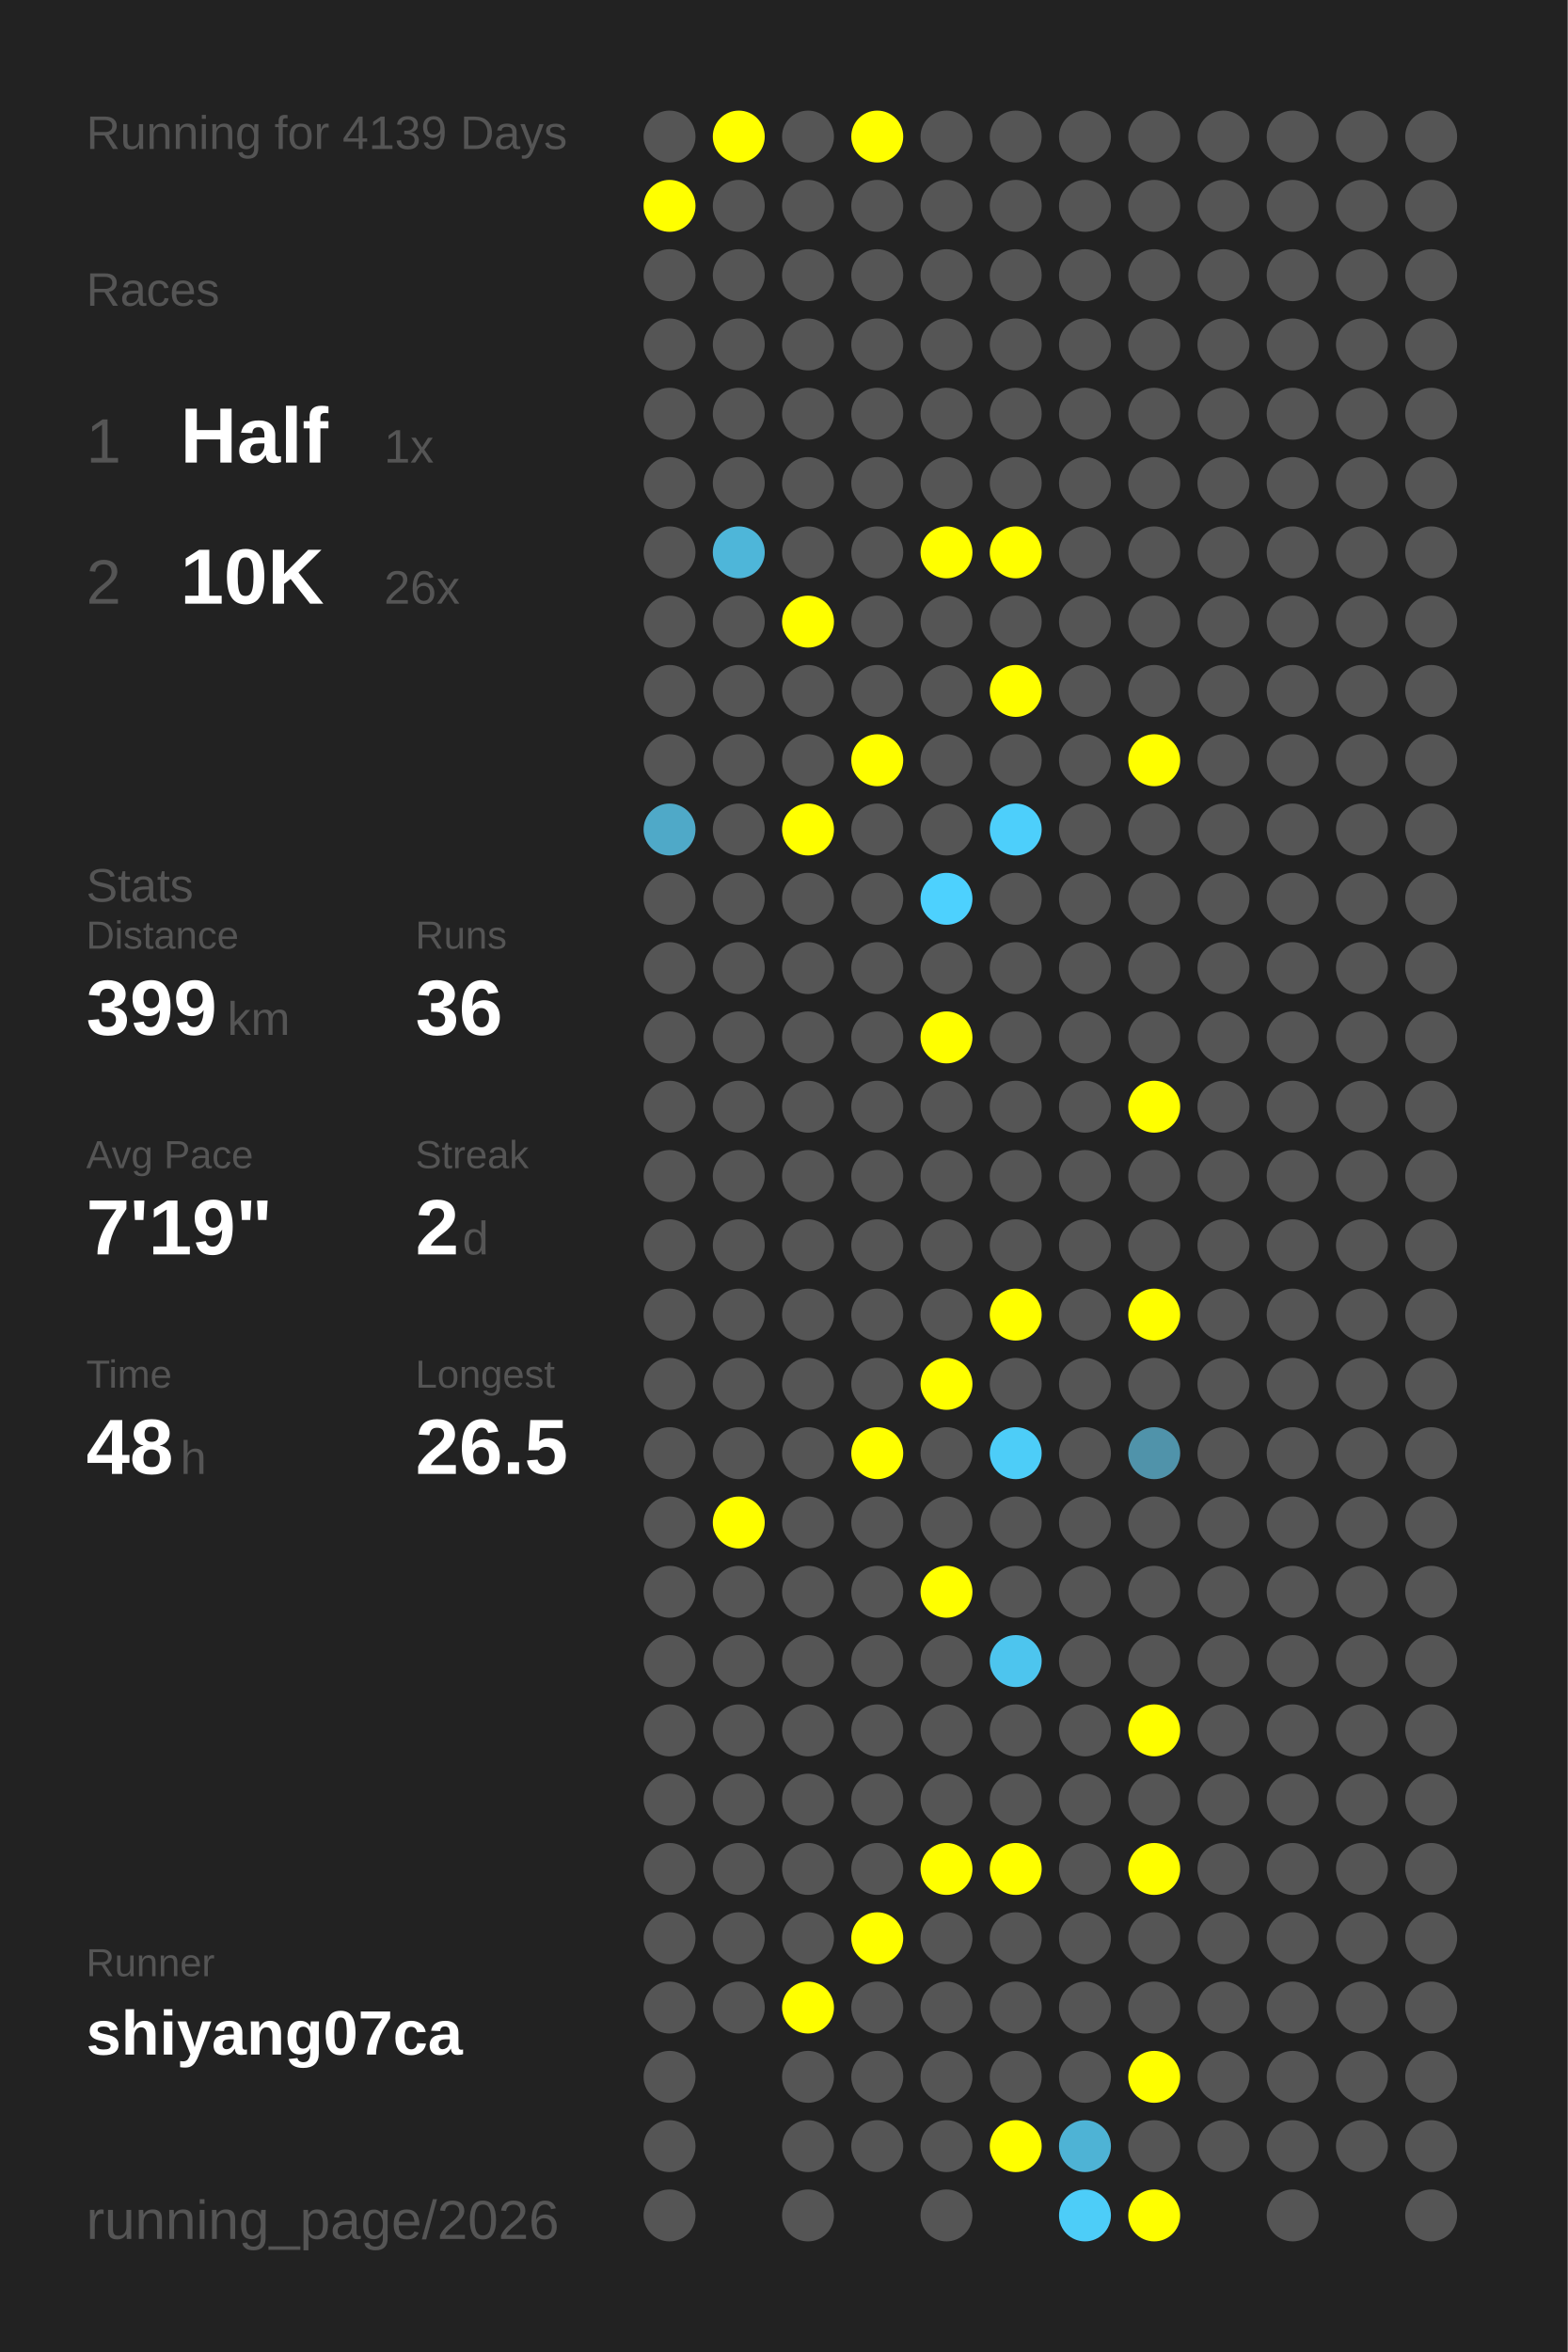
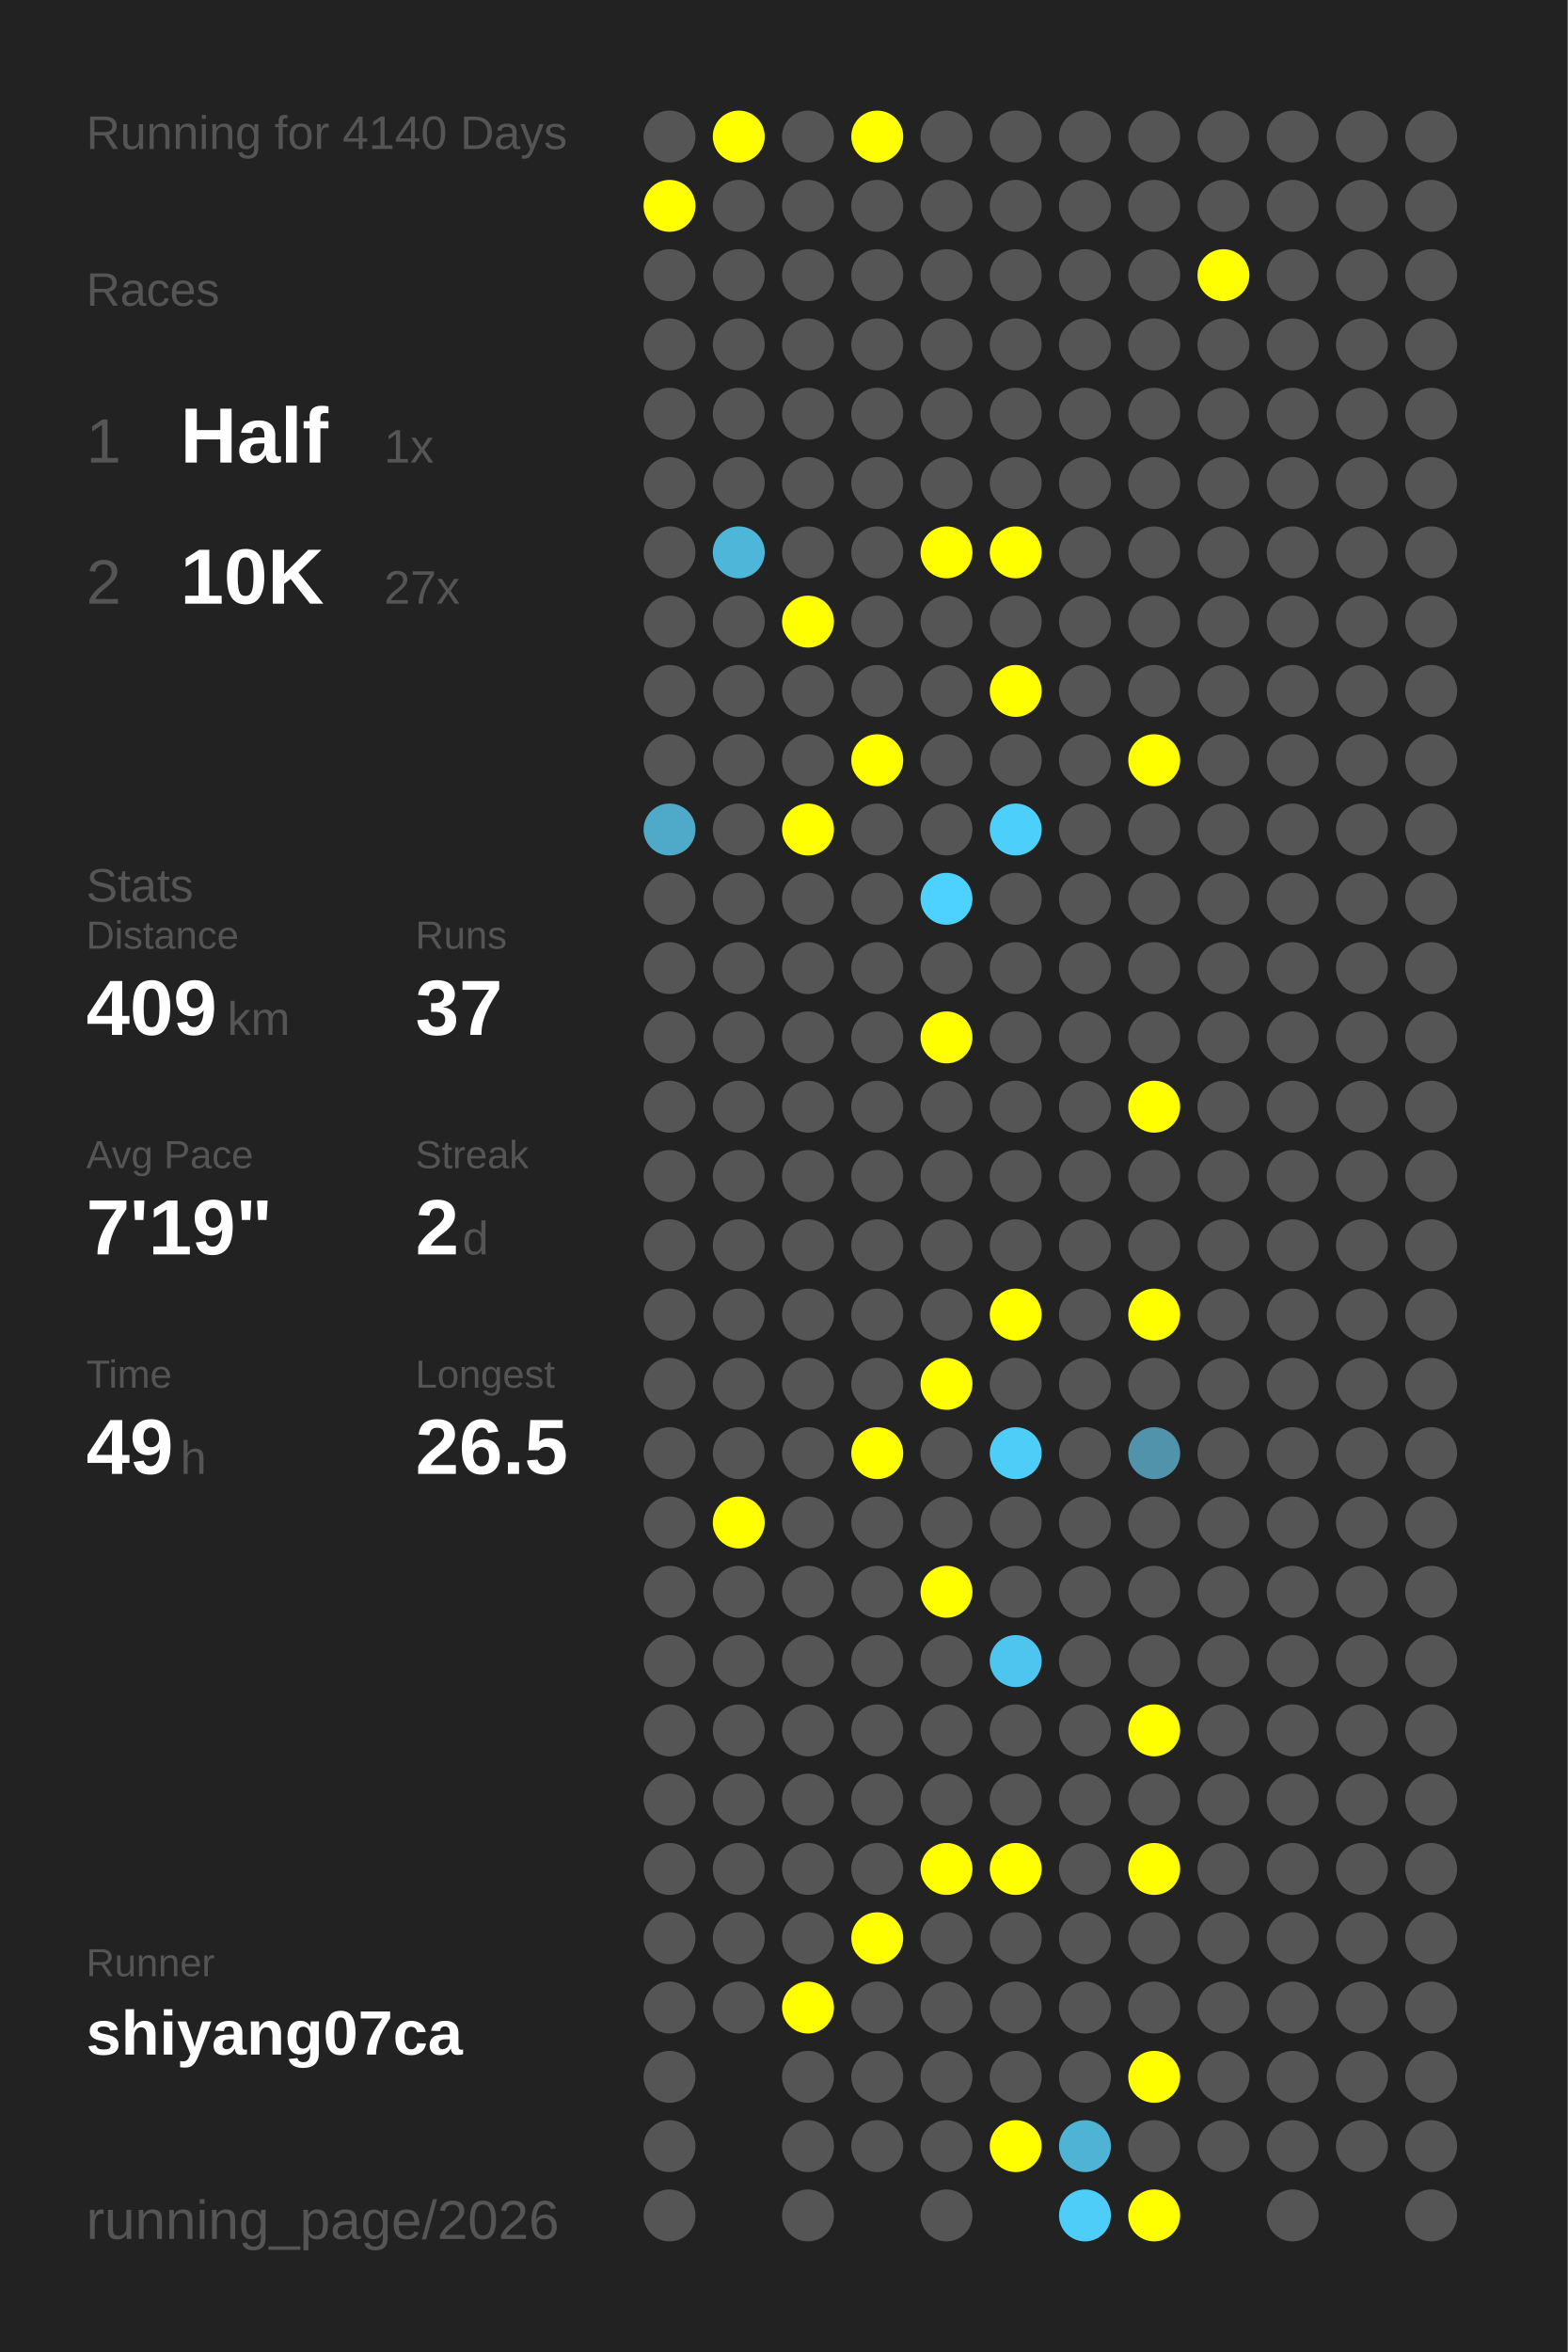
<svg xmlns="http://www.w3.org/2000/svg" baseProfile="full" height="300mm" version="1.1" viewBox="0,0,200,300" width="200mm">
  <defs />
  <rect fill="#222222" height="300" width="200" x="0" y="0" />
-   <text fill="#555555" style="font-size:6px; font-family:Arial;" x="11" y="19">Running for 4139 Days</text>
+   <text fill="#555555" style="font-size:6px; font-family:Arial;" x="11" y="19">Running for 4140 Days</text>
  <text fill="#555555" style="font-size:6px; font-family:Arial;" x="11" y="39">Races</text>
  <text fill="#555555" style="font-size:8px; font-family:Arial;" x="11" y="59">1</text>
  <text fill="#FFFFFF" style="font-size:10px; font-family:Arial; font-weight:bold;" x="23" y="59">Half</text>
  <text fill="#555555" style="font-size:6px; font-family:Arial;" x="49" y="59">1x</text>
  <text fill="#555555" style="font-size:8px; font-family:Arial;" x="11" y="77">2</text>
  <text fill="#FFFFFF" style="font-size:10px; font-family:Arial; font-weight:bold;" x="23" y="77">10K</text>
-   <text fill="#555555" style="font-size:6px; font-family:Arial;" x="49" y="77">26x</text>
+   <text fill="#555555" style="font-size:6px; font-family:Arial;" x="49" y="77">27x</text>
  <text fill="#555555" style="font-size:6px; font-family:Arial;" x="11" y="115">Stats</text>
  <text fill="#555555" style="font-size:5px; font-family:Arial;" x="11" y="121">Distance</text>
-   <text fill="#FFFFFF" style="font-size:10px; font-family:Arial; font-weight:bold;" x="11" y="132">399</text>
+   <text fill="#FFFFFF" style="font-size:10px; font-family:Arial; font-weight:bold;" x="11" y="132">409</text>
  <text fill="#555555" style="font-size:6px; font-family:Arial;" x="29" y="132">km</text>
  <text fill="#555555" style="font-size:5px; font-family:Arial;" x="53" y="121">Runs</text>
-   <text fill="#FFFFFF" style="font-size:10px; font-family:Arial; font-weight:bold;" x="53" y="132">36</text>
+   <text fill="#FFFFFF" style="font-size:10px; font-family:Arial; font-weight:bold;" x="53" y="132">37</text>
  <text fill="#555555" style="font-size:5px; font-family:Arial;" x="11" y="149">Avg Pace</text>
  <text fill="#FFFFFF" style="font-size:10px; font-family:Arial; font-weight:bold;" x="11" y="160">7'19"</text>
  <text fill="#555555" style="font-size:5px; font-family:Arial;" x="53" y="149">Streak</text>
  <text fill="#FFFFFF" style="font-size:10px; font-family:Arial; font-weight:bold;" x="53" y="160">2</text>
  <text fill="#555555" style="font-size:6px; font-family:Arial;" x="59" y="160">d</text>
  <text fill="#555555" style="font-size:5px; font-family:Arial;" x="11" y="177">Time</text>
-   <text fill="#FFFFFF" style="font-size:10px; font-family:Arial; font-weight:bold;" x="11" y="188">48</text>
+   <text fill="#FFFFFF" style="font-size:10px; font-family:Arial; font-weight:bold;" x="11" y="188">49</text>
  <text fill="#555555" style="font-size:6px; font-family:Arial;" x="23" y="188">h</text>
  <text fill="#555555" style="font-size:5px; font-family:Arial;" x="53" y="177">Longest</text>
  <text fill="#FFFFFF" style="font-size:10px; font-family:Arial; font-weight:bold;" x="53" y="188">26.5</text>
  <text fill="#555555" style="font-size:5px; font-family:Arial;" x="11" y="252.065">Runner</text>
  <text fill="#FFFFFF" style="font-size:8px; font-family:Arial; font-weight:bold;" x="11" y="262.065">shiyang07ca</text>
  <text fill="#555555" style="font-size:7px; font-family:Arial;" x="11" y="285.581">running_page/2026</text>
  <circle cx="85.417" cy="17.419" fill="#555555" r="3.312" />
  <circle cx="85.417" cy="26.258" fill="#FFFF00" r="3.312" />
  <circle cx="85.417" cy="35.097" fill="#555555" r="3.312" />
  <circle cx="85.417" cy="43.935" fill="#555555" r="3.312" />
  <circle cx="85.417" cy="52.774" fill="#555555" r="3.312" />
  <circle cx="85.417" cy="61.613" fill="#555555" r="3.312" />
  <circle cx="85.417" cy="70.452" fill="#555555" r="3.312" />
  <circle cx="85.417" cy="79.29" fill="#555555" r="3.312" />
  <circle cx="85.417" cy="88.129" fill="#555555" r="3.312" />
  <circle cx="85.417" cy="96.968" fill="#555555" r="3.312" />
  <circle cx="85.417" cy="105.806" fill="#4fa9c8" r="3.312" />
  <circle cx="85.417" cy="114.645" fill="#555555" r="3.312" />
  <circle cx="85.417" cy="123.484" fill="#555555" r="3.312" />
  <circle cx="85.417" cy="132.323" fill="#555555" r="3.312" />
  <circle cx="85.417" cy="141.161" fill="#555555" r="3.312" />
  <circle cx="85.417" cy="150" fill="#555555" r="3.312" />
  <circle cx="85.417" cy="158.839" fill="#555555" r="3.312" />
  <circle cx="85.417" cy="167.677" fill="#555555" r="3.312" />
  <circle cx="85.417" cy="176.516" fill="#555555" r="3.312" />
  <circle cx="85.417" cy="185.355" fill="#555555" r="3.312" />
  <circle cx="85.417" cy="194.194" fill="#555555" r="3.312" />
  <circle cx="85.417" cy="203.032" fill="#555555" r="3.312" />
  <circle cx="85.417" cy="211.871" fill="#555555" r="3.312" />
  <circle cx="85.417" cy="220.71" fill="#555555" r="3.312" />
  <circle cx="85.417" cy="229.548" fill="#555555" r="3.312" />
  <circle cx="85.417" cy="238.387" fill="#555555" r="3.312" />
  <circle cx="85.417" cy="247.226" fill="#555555" r="3.312" />
  <circle cx="85.417" cy="256.065" fill="#555555" r="3.312" />
  <circle cx="85.417" cy="264.903" fill="#555555" r="3.312" />
  <circle cx="85.417" cy="273.742" fill="#555555" r="3.312" />
  <circle cx="85.417" cy="282.581" fill="#555555" r="3.312" />
  <circle cx="94.25" cy="17.419" fill="#FFFF00" r="3.312" />
  <circle cx="94.25" cy="26.258" fill="#555555" r="3.312" />
  <circle cx="94.25" cy="35.097" fill="#555555" r="3.312" />
  <circle cx="94.25" cy="43.935" fill="#555555" r="3.312" />
  <circle cx="94.25" cy="52.774" fill="#555555" r="3.312" />
  <circle cx="94.25" cy="61.613" fill="#555555" r="3.312" />
  <circle cx="94.25" cy="70.452" fill="#4eb6d9" r="3.312" />
  <circle cx="94.25" cy="79.29" fill="#555555" r="3.312" />
  <circle cx="94.25" cy="88.129" fill="#555555" r="3.312" />
  <circle cx="94.25" cy="96.968" fill="#555555" r="3.312" />
  <circle cx="94.25" cy="105.806" fill="#555555" r="3.312" />
  <circle cx="94.25" cy="114.645" fill="#555555" r="3.312" />
  <circle cx="94.25" cy="123.484" fill="#555555" r="3.312" />
  <circle cx="94.25" cy="132.323" fill="#555555" r="3.312" />
  <circle cx="94.25" cy="141.161" fill="#555555" r="3.312" />
  <circle cx="94.25" cy="150" fill="#555555" r="3.312" />
  <circle cx="94.25" cy="158.839" fill="#555555" r="3.312" />
  <circle cx="94.25" cy="167.677" fill="#555555" r="3.312" />
  <circle cx="94.25" cy="176.516" fill="#555555" r="3.312" />
  <circle cx="94.25" cy="185.355" fill="#555555" r="3.312" />
  <circle cx="94.25" cy="194.194" fill="#FFFF00" r="3.312" />
  <circle cx="94.25" cy="203.032" fill="#555555" r="3.312" />
  <circle cx="94.25" cy="211.871" fill="#555555" r="3.312" />
  <circle cx="94.25" cy="220.71" fill="#555555" r="3.312" />
  <circle cx="94.25" cy="229.548" fill="#555555" r="3.312" />
  <circle cx="94.25" cy="238.387" fill="#555555" r="3.312" />
  <circle cx="94.25" cy="247.226" fill="#555555" r="3.312" />
  <circle cx="94.25" cy="256.065" fill="#555555" r="3.312" />
  <circle cx="103.083" cy="17.419" fill="#555555" r="3.312" />
  <circle cx="103.083" cy="26.258" fill="#555555" r="3.312" />
  <circle cx="103.083" cy="35.097" fill="#555555" r="3.312" />
  <circle cx="103.083" cy="43.935" fill="#555555" r="3.312" />
  <circle cx="103.083" cy="52.774" fill="#555555" r="3.312" />
  <circle cx="103.083" cy="61.613" fill="#555555" r="3.312" />
  <circle cx="103.083" cy="70.452" fill="#555555" r="3.312" />
  <circle cx="103.083" cy="79.29" fill="#FFFF00" r="3.312" />
  <circle cx="103.083" cy="88.129" fill="#555555" r="3.312" />
  <circle cx="103.083" cy="96.968" fill="#555555" r="3.312" />
  <circle cx="103.083" cy="105.806" fill="#FFFF00" r="3.312" />
  <circle cx="103.083" cy="114.645" fill="#555555" r="3.312" />
  <circle cx="103.083" cy="123.484" fill="#555555" r="3.312" />
  <circle cx="103.083" cy="132.323" fill="#555555" r="3.312" />
  <circle cx="103.083" cy="141.161" fill="#555555" r="3.312" />
  <circle cx="103.083" cy="150" fill="#555555" r="3.312" />
  <circle cx="103.083" cy="158.839" fill="#555555" r="3.312" />
  <circle cx="103.083" cy="167.677" fill="#555555" r="3.312" />
  <circle cx="103.083" cy="176.516" fill="#555555" r="3.312" />
  <circle cx="103.083" cy="185.355" fill="#555555" r="3.312" />
  <circle cx="103.083" cy="194.194" fill="#555555" r="3.312" />
  <circle cx="103.083" cy="203.032" fill="#555555" r="3.312" />
  <circle cx="103.083" cy="211.871" fill="#555555" r="3.312" />
  <circle cx="103.083" cy="220.71" fill="#555555" r="3.312" />
  <circle cx="103.083" cy="229.548" fill="#555555" r="3.312" />
  <circle cx="103.083" cy="238.387" fill="#555555" r="3.312" />
  <circle cx="103.083" cy="247.226" fill="#555555" r="3.312" />
  <circle cx="103.083" cy="256.065" fill="#FFFF00" r="3.312" />
  <circle cx="103.083" cy="264.903" fill="#555555" r="3.312" />
  <circle cx="103.083" cy="273.742" fill="#555555" r="3.312" />
  <circle cx="103.083" cy="282.581" fill="#555555" r="3.312" />
  <circle cx="111.917" cy="17.419" fill="#FFFF00" r="3.312" />
  <circle cx="111.917" cy="26.258" fill="#555555" r="3.312" />
  <circle cx="111.917" cy="35.097" fill="#555555" r="3.312" />
  <circle cx="111.917" cy="43.935" fill="#555555" r="3.312" />
  <circle cx="111.917" cy="52.774" fill="#555555" r="3.312" />
  <circle cx="111.917" cy="61.613" fill="#555555" r="3.312" />
  <circle cx="111.917" cy="70.452" fill="#555555" r="3.312" />
  <circle cx="111.917" cy="79.29" fill="#555555" r="3.312" />
  <circle cx="111.917" cy="88.129" fill="#555555" r="3.312" />
  <circle cx="111.917" cy="96.968" fill="#FFFF00" r="3.312" />
  <circle cx="111.917" cy="105.806" fill="#555555" r="3.312" />
  <circle cx="111.917" cy="114.645" fill="#555555" r="3.312" />
  <circle cx="111.917" cy="123.484" fill="#555555" r="3.312" />
  <circle cx="111.917" cy="132.323" fill="#555555" r="3.312" />
  <circle cx="111.917" cy="141.161" fill="#555555" r="3.312" />
  <circle cx="111.917" cy="150" fill="#555555" r="3.312" />
  <circle cx="111.917" cy="158.839" fill="#555555" r="3.312" />
  <circle cx="111.917" cy="167.677" fill="#555555" r="3.312" />
  <circle cx="111.917" cy="176.516" fill="#555555" r="3.312" />
  <circle cx="111.917" cy="185.355" fill="#FFFF00" r="3.312" />
  <circle cx="111.917" cy="194.194" fill="#555555" r="3.312" />
  <circle cx="111.917" cy="203.032" fill="#555555" r="3.312" />
  <circle cx="111.917" cy="211.871" fill="#555555" r="3.312" />
  <circle cx="111.917" cy="220.71" fill="#555555" r="3.312" />
  <circle cx="111.917" cy="229.548" fill="#555555" r="3.312" />
  <circle cx="111.917" cy="238.387" fill="#555555" r="3.312" />
  <circle cx="111.917" cy="247.226" fill="#FFFF00" r="3.312" />
  <circle cx="111.917" cy="256.065" fill="#555555" r="3.312" />
  <circle cx="111.917" cy="264.903" fill="#555555" r="3.312" />
  <circle cx="111.917" cy="273.742" fill="#555555" r="3.312" />
  <circle cx="120.75" cy="17.419" fill="#555555" r="3.312" />
  <circle cx="120.75" cy="26.258" fill="#555555" r="3.312" />
  <circle cx="120.75" cy="35.097" fill="#555555" r="3.312" />
  <circle cx="120.75" cy="43.935" fill="#555555" r="3.312" />
  <circle cx="120.75" cy="52.774" fill="#555555" r="3.312" />
  <circle cx="120.75" cy="61.613" fill="#555555" r="3.312" />
  <circle cx="120.75" cy="70.452" fill="#FFFF00" r="3.312" />
  <circle cx="120.75" cy="79.29" fill="#555555" r="3.312" />
  <circle cx="120.75" cy="88.129" fill="#555555" r="3.312" />
  <circle cx="120.75" cy="96.968" fill="#555555" r="3.312" />
  <circle cx="120.75" cy="105.806" fill="#555555" r="3.312" />
  <circle cx="120.75" cy="114.645" fill="#4dd1fe" r="3.312" />
  <circle cx="120.75" cy="123.484" fill="#555555" r="3.312" />
  <circle cx="120.75" cy="132.323" fill="#FFFF00" r="3.312" />
  <circle cx="120.75" cy="141.161" fill="#555555" r="3.312" />
  <circle cx="120.75" cy="150" fill="#555555" r="3.312" />
  <circle cx="120.75" cy="158.839" fill="#555555" r="3.312" />
  <circle cx="120.75" cy="167.677" fill="#555555" r="3.312" />
  <circle cx="120.75" cy="176.516" fill="#FFFF00" r="3.312" />
  <circle cx="120.75" cy="185.355" fill="#555555" r="3.312" />
  <circle cx="120.75" cy="194.194" fill="#555555" r="3.312" />
  <circle cx="120.75" cy="203.032" fill="#FFFF00" r="3.312" />
  <circle cx="120.75" cy="211.871" fill="#555555" r="3.312" />
  <circle cx="120.75" cy="220.71" fill="#555555" r="3.312" />
  <circle cx="120.75" cy="229.548" fill="#555555" r="3.312" />
  <circle cx="120.75" cy="238.387" fill="#FFFF00" r="3.312" />
  <circle cx="120.75" cy="247.226" fill="#555555" r="3.312" />
  <circle cx="120.75" cy="256.065" fill="#555555" r="3.312" />
  <circle cx="120.75" cy="264.903" fill="#555555" r="3.312" />
  <circle cx="120.75" cy="273.742" fill="#555555" r="3.312" />
  <circle cx="120.75" cy="282.581" fill="#555555" r="3.312" />
  <circle cx="129.583" cy="17.419" fill="#555555" r="3.312" />
  <circle cx="129.583" cy="26.258" fill="#555555" r="3.312" />
  <circle cx="129.583" cy="35.097" fill="#555555" r="3.312" />
  <circle cx="129.583" cy="43.935" fill="#555555" r="3.312" />
  <circle cx="129.583" cy="52.774" fill="#555555" r="3.312" />
  <circle cx="129.583" cy="61.613" fill="#555555" r="3.312" />
  <circle cx="129.583" cy="70.452" fill="#FFFF00" r="3.312" />
  <circle cx="129.583" cy="79.29" fill="#555555" r="3.312" />
  <circle cx="129.583" cy="88.129" fill="#FFFF00" r="3.312" />
  <circle cx="129.583" cy="96.968" fill="#555555" r="3.312" />
  <circle cx="129.583" cy="105.806" fill="#4dcffb" r="3.312" />
  <circle cx="129.583" cy="114.645" fill="#555555" r="3.312" />
  <circle cx="129.583" cy="123.484" fill="#555555" r="3.312" />
  <circle cx="129.583" cy="132.323" fill="#555555" r="3.312" />
  <circle cx="129.583" cy="141.161" fill="#555555" r="3.312" />
  <circle cx="129.583" cy="150" fill="#555555" r="3.312" />
  <circle cx="129.583" cy="158.839" fill="#555555" r="3.312" />
  <circle cx="129.583" cy="167.677" fill="#FFFF00" r="3.312" />
  <circle cx="129.583" cy="176.516" fill="#555555" r="3.312" />
  <circle cx="129.583" cy="185.355" fill="#4dcdf8" r="3.312" />
  <circle cx="129.583" cy="194.194" fill="#555555" r="3.312" />
  <circle cx="129.583" cy="203.032" fill="#555555" r="3.312" />
  <circle cx="129.583" cy="211.871" fill="#4dc5ee" r="3.312" />
  <circle cx="129.583" cy="220.71" fill="#555555" r="3.312" />
  <circle cx="129.583" cy="229.548" fill="#555555" r="3.312" />
  <circle cx="129.583" cy="238.387" fill="#FFFF00" r="3.312" />
  <circle cx="129.583" cy="247.226" fill="#555555" r="3.312" />
  <circle cx="129.583" cy="256.065" fill="#555555" r="3.312" />
  <circle cx="129.583" cy="264.903" fill="#555555" r="3.312" />
  <circle cx="129.583" cy="273.742" fill="#FFFF00" r="3.312" />
  <circle cx="138.417" cy="17.419" fill="#555555" r="3.312" />
  <circle cx="138.417" cy="26.258" fill="#555555" r="3.312" />
  <circle cx="138.417" cy="35.097" fill="#555555" r="3.312" />
  <circle cx="138.417" cy="43.935" fill="#555555" r="3.312" />
  <circle cx="138.417" cy="52.774" fill="#555555" r="3.312" />
  <circle cx="138.417" cy="61.613" fill="#555555" r="3.312" />
  <circle cx="138.417" cy="70.452" fill="#555555" r="3.312" />
  <circle cx="138.417" cy="79.29" fill="#555555" r="3.312" />
  <circle cx="138.417" cy="88.129" fill="#555555" r="3.312" />
  <circle cx="138.417" cy="96.968" fill="#555555" r="3.312" />
  <circle cx="138.417" cy="105.806" fill="#555555" r="3.312" />
  <circle cx="138.417" cy="114.645" fill="#555555" r="3.312" />
  <circle cx="138.417" cy="123.484" fill="#555555" r="3.312" />
  <circle cx="138.417" cy="132.323" fill="#555555" r="3.312" />
  <circle cx="138.417" cy="141.161" fill="#555555" r="3.312" />
  <circle cx="138.417" cy="150" fill="#555555" r="3.312" />
  <circle cx="138.417" cy="158.839" fill="#555555" r="3.312" />
  <circle cx="138.417" cy="167.677" fill="#555555" r="3.312" />
  <circle cx="138.417" cy="176.516" fill="#555555" r="3.312" />
  <circle cx="138.417" cy="185.355" fill="#555555" r="3.312" />
  <circle cx="138.417" cy="194.194" fill="#555555" r="3.312" />
  <circle cx="138.417" cy="203.032" fill="#555555" r="3.312" />
  <circle cx="138.417" cy="211.871" fill="#555555" r="3.312" />
  <circle cx="138.417" cy="220.71" fill="#555555" r="3.312" />
  <circle cx="138.417" cy="229.548" fill="#555555" r="3.312" />
  <circle cx="138.417" cy="238.387" fill="#555555" r="3.312" />
  <circle cx="138.417" cy="247.226" fill="#555555" r="3.312" />
  <circle cx="138.417" cy="256.065" fill="#555555" r="3.312" />
  <circle cx="138.417" cy="264.903" fill="#555555" r="3.312" />
  <circle cx="138.417" cy="273.742" fill="#4eb3d5" r="3.312" />
  <circle cx="138.417" cy="282.581" fill="#4dcdf8" r="3.312" />
  <circle cx="147.25" cy="17.419" fill="#555555" r="3.312" />
  <circle cx="147.25" cy="26.258" fill="#555555" r="3.312" />
  <circle cx="147.25" cy="35.097" fill="#555555" r="3.312" />
  <circle cx="147.25" cy="43.935" fill="#555555" r="3.312" />
  <circle cx="147.25" cy="52.774" fill="#555555" r="3.312" />
  <circle cx="147.25" cy="61.613" fill="#555555" r="3.312" />
  <circle cx="147.25" cy="70.452" fill="#555555" r="3.312" />
  <circle cx="147.25" cy="79.29" fill="#555555" r="3.312" />
  <circle cx="147.25" cy="88.129" fill="#555555" r="3.312" />
  <circle cx="147.25" cy="96.968" fill="#FFFF00" r="3.312" />
  <circle cx="147.25" cy="105.806" fill="#555555" r="3.312" />
  <circle cx="147.25" cy="114.645" fill="#555555" r="3.312" />
  <circle cx="147.25" cy="123.484" fill="#555555" r="3.312" />
  <circle cx="147.25" cy="132.323" fill="#555555" r="3.312" />
  <circle cx="147.25" cy="141.161" fill="#FFFF00" r="3.312" />
  <circle cx="147.25" cy="150" fill="#555555" r="3.312" />
  <circle cx="147.25" cy="158.839" fill="#555555" r="3.312" />
  <circle cx="147.25" cy="167.677" fill="#FFFF00" r="3.312" />
  <circle cx="147.25" cy="176.516" fill="#555555" r="3.312" />
  <circle cx="147.25" cy="185.355" fill="#5093aa" r="3.312" />
  <circle cx="147.25" cy="194.194" fill="#555555" r="3.312" />
  <circle cx="147.25" cy="203.032" fill="#555555" r="3.312" />
  <circle cx="147.25" cy="211.871" fill="#555555" r="3.312" />
  <circle cx="147.25" cy="220.71" fill="#FFFF00" r="3.312" />
  <circle cx="147.25" cy="229.548" fill="#555555" r="3.312" />
  <circle cx="147.25" cy="238.387" fill="#FFFF00" r="3.312" />
  <circle cx="147.25" cy="247.226" fill="#555555" r="3.312" />
  <circle cx="147.25" cy="256.065" fill="#555555" r="3.312" />
  <circle cx="147.25" cy="264.903" fill="#FFFF00" r="3.312" />
  <circle cx="147.25" cy="273.742" fill="#555555" r="3.312" />
  <circle cx="147.25" cy="282.581" fill="#FFFF00" r="3.312" />
  <circle cx="156.083" cy="17.419" fill="#555555" r="3.312" />
  <circle cx="156.083" cy="26.258" fill="#555555" r="3.312" />
-   <circle cx="156.083" cy="35.097" fill="#555555" r="3.312" />
+   <circle cx="156.083" cy="35.097" fill="#FFFF00" r="3.312" />
  <circle cx="156.083" cy="43.935" fill="#555555" r="3.312" />
  <circle cx="156.083" cy="52.774" fill="#555555" r="3.312" />
  <circle cx="156.083" cy="61.613" fill="#555555" r="3.312" />
  <circle cx="156.083" cy="70.452" fill="#555555" r="3.312" />
  <circle cx="156.083" cy="79.29" fill="#555555" r="3.312" />
  <circle cx="156.083" cy="88.129" fill="#555555" r="3.312" />
  <circle cx="156.083" cy="96.968" fill="#555555" r="3.312" />
  <circle cx="156.083" cy="105.806" fill="#555555" r="3.312" />
  <circle cx="156.083" cy="114.645" fill="#555555" r="3.312" />
  <circle cx="156.083" cy="123.484" fill="#555555" r="3.312" />
  <circle cx="156.083" cy="132.323" fill="#555555" r="3.312" />
  <circle cx="156.083" cy="141.161" fill="#555555" r="3.312" />
  <circle cx="156.083" cy="150" fill="#555555" r="3.312" />
  <circle cx="156.083" cy="158.839" fill="#555555" r="3.312" />
  <circle cx="156.083" cy="167.677" fill="#555555" r="3.312" />
  <circle cx="156.083" cy="176.516" fill="#555555" r="3.312" />
  <circle cx="156.083" cy="185.355" fill="#555555" r="3.312" />
  <circle cx="156.083" cy="194.194" fill="#555555" r="3.312" />
  <circle cx="156.083" cy="203.032" fill="#555555" r="3.312" />
  <circle cx="156.083" cy="211.871" fill="#555555" r="3.312" />
  <circle cx="156.083" cy="220.71" fill="#555555" r="3.312" />
  <circle cx="156.083" cy="229.548" fill="#555555" r="3.312" />
  <circle cx="156.083" cy="238.387" fill="#555555" r="3.312" />
  <circle cx="156.083" cy="247.226" fill="#555555" r="3.312" />
  <circle cx="156.083" cy="256.065" fill="#555555" r="3.312" />
  <circle cx="156.083" cy="264.903" fill="#555555" r="3.312" />
  <circle cx="156.083" cy="273.742" fill="#555555" r="3.312" />
  <circle cx="164.917" cy="17.419" fill="#555555" r="3.312" />
  <circle cx="164.917" cy="26.258" fill="#555555" r="3.312" />
  <circle cx="164.917" cy="35.097" fill="#555555" r="3.312" />
  <circle cx="164.917" cy="43.935" fill="#555555" r="3.312" />
  <circle cx="164.917" cy="52.774" fill="#555555" r="3.312" />
  <circle cx="164.917" cy="61.613" fill="#555555" r="3.312" />
  <circle cx="164.917" cy="70.452" fill="#555555" r="3.312" />
  <circle cx="164.917" cy="79.29" fill="#555555" r="3.312" />
  <circle cx="164.917" cy="88.129" fill="#555555" r="3.312" />
  <circle cx="164.917" cy="96.968" fill="#555555" r="3.312" />
  <circle cx="164.917" cy="105.806" fill="#555555" r="3.312" />
  <circle cx="164.917" cy="114.645" fill="#555555" r="3.312" />
  <circle cx="164.917" cy="123.484" fill="#555555" r="3.312" />
  <circle cx="164.917" cy="132.323" fill="#555555" r="3.312" />
  <circle cx="164.917" cy="141.161" fill="#555555" r="3.312" />
  <circle cx="164.917" cy="150" fill="#555555" r="3.312" />
  <circle cx="164.917" cy="158.839" fill="#555555" r="3.312" />
  <circle cx="164.917" cy="167.677" fill="#555555" r="3.312" />
  <circle cx="164.917" cy="176.516" fill="#555555" r="3.312" />
  <circle cx="164.917" cy="185.355" fill="#555555" r="3.312" />
  <circle cx="164.917" cy="194.194" fill="#555555" r="3.312" />
  <circle cx="164.917" cy="203.032" fill="#555555" r="3.312" />
  <circle cx="164.917" cy="211.871" fill="#555555" r="3.312" />
  <circle cx="164.917" cy="220.71" fill="#555555" r="3.312" />
  <circle cx="164.917" cy="229.548" fill="#555555" r="3.312" />
  <circle cx="164.917" cy="238.387" fill="#555555" r="3.312" />
  <circle cx="164.917" cy="247.226" fill="#555555" r="3.312" />
  <circle cx="164.917" cy="256.065" fill="#555555" r="3.312" />
  <circle cx="164.917" cy="264.903" fill="#555555" r="3.312" />
  <circle cx="164.917" cy="273.742" fill="#555555" r="3.312" />
  <circle cx="164.917" cy="282.581" fill="#555555" r="3.312" />
  <circle cx="173.75" cy="17.419" fill="#555555" r="3.312" />
  <circle cx="173.75" cy="26.258" fill="#555555" r="3.312" />
  <circle cx="173.75" cy="35.097" fill="#555555" r="3.312" />
  <circle cx="173.75" cy="43.935" fill="#555555" r="3.312" />
  <circle cx="173.75" cy="52.774" fill="#555555" r="3.312" />
  <circle cx="173.75" cy="61.613" fill="#555555" r="3.312" />
  <circle cx="173.75" cy="70.452" fill="#555555" r="3.312" />
  <circle cx="173.75" cy="79.29" fill="#555555" r="3.312" />
  <circle cx="173.75" cy="88.129" fill="#555555" r="3.312" />
  <circle cx="173.75" cy="96.968" fill="#555555" r="3.312" />
  <circle cx="173.75" cy="105.806" fill="#555555" r="3.312" />
  <circle cx="173.75" cy="114.645" fill="#555555" r="3.312" />
  <circle cx="173.75" cy="123.484" fill="#555555" r="3.312" />
  <circle cx="173.75" cy="132.323" fill="#555555" r="3.312" />
  <circle cx="173.75" cy="141.161" fill="#555555" r="3.312" />
  <circle cx="173.75" cy="150" fill="#555555" r="3.312" />
  <circle cx="173.75" cy="158.839" fill="#555555" r="3.312" />
  <circle cx="173.75" cy="167.677" fill="#555555" r="3.312" />
  <circle cx="173.75" cy="176.516" fill="#555555" r="3.312" />
  <circle cx="173.75" cy="185.355" fill="#555555" r="3.312" />
  <circle cx="173.75" cy="194.194" fill="#555555" r="3.312" />
  <circle cx="173.75" cy="203.032" fill="#555555" r="3.312" />
  <circle cx="173.75" cy="211.871" fill="#555555" r="3.312" />
  <circle cx="173.75" cy="220.71" fill="#555555" r="3.312" />
  <circle cx="173.75" cy="229.548" fill="#555555" r="3.312" />
  <circle cx="173.75" cy="238.387" fill="#555555" r="3.312" />
  <circle cx="173.75" cy="247.226" fill="#555555" r="3.312" />
  <circle cx="173.75" cy="256.065" fill="#555555" r="3.312" />
  <circle cx="173.75" cy="264.903" fill="#555555" r="3.312" />
  <circle cx="173.75" cy="273.742" fill="#555555" r="3.312" />
  <circle cx="182.583" cy="17.419" fill="#555555" r="3.312" />
  <circle cx="182.583" cy="26.258" fill="#555555" r="3.312" />
  <circle cx="182.583" cy="35.097" fill="#555555" r="3.312" />
  <circle cx="182.583" cy="43.935" fill="#555555" r="3.312" />
  <circle cx="182.583" cy="52.774" fill="#555555" r="3.312" />
  <circle cx="182.583" cy="61.613" fill="#555555" r="3.312" />
  <circle cx="182.583" cy="70.452" fill="#555555" r="3.312" />
  <circle cx="182.583" cy="79.29" fill="#555555" r="3.312" />
  <circle cx="182.583" cy="88.129" fill="#555555" r="3.312" />
  <circle cx="182.583" cy="96.968" fill="#555555" r="3.312" />
  <circle cx="182.583" cy="105.806" fill="#555555" r="3.312" />
  <circle cx="182.583" cy="114.645" fill="#555555" r="3.312" />
  <circle cx="182.583" cy="123.484" fill="#555555" r="3.312" />
  <circle cx="182.583" cy="132.323" fill="#555555" r="3.312" />
  <circle cx="182.583" cy="141.161" fill="#555555" r="3.312" />
  <circle cx="182.583" cy="150" fill="#555555" r="3.312" />
  <circle cx="182.583" cy="158.839" fill="#555555" r="3.312" />
  <circle cx="182.583" cy="167.677" fill="#555555" r="3.312" />
  <circle cx="182.583" cy="176.516" fill="#555555" r="3.312" />
  <circle cx="182.583" cy="185.355" fill="#555555" r="3.312" />
  <circle cx="182.583" cy="194.194" fill="#555555" r="3.312" />
  <circle cx="182.583" cy="203.032" fill="#555555" r="3.312" />
  <circle cx="182.583" cy="211.871" fill="#555555" r="3.312" />
  <circle cx="182.583" cy="220.71" fill="#555555" r="3.312" />
  <circle cx="182.583" cy="229.548" fill="#555555" r="3.312" />
  <circle cx="182.583" cy="238.387" fill="#555555" r="3.312" />
  <circle cx="182.583" cy="247.226" fill="#555555" r="3.312" />
  <circle cx="182.583" cy="256.065" fill="#555555" r="3.312" />
  <circle cx="182.583" cy="264.903" fill="#555555" r="3.312" />
  <circle cx="182.583" cy="273.742" fill="#555555" r="3.312" />
  <circle cx="182.583" cy="282.581" fill="#555555" r="3.312" />
</svg>
